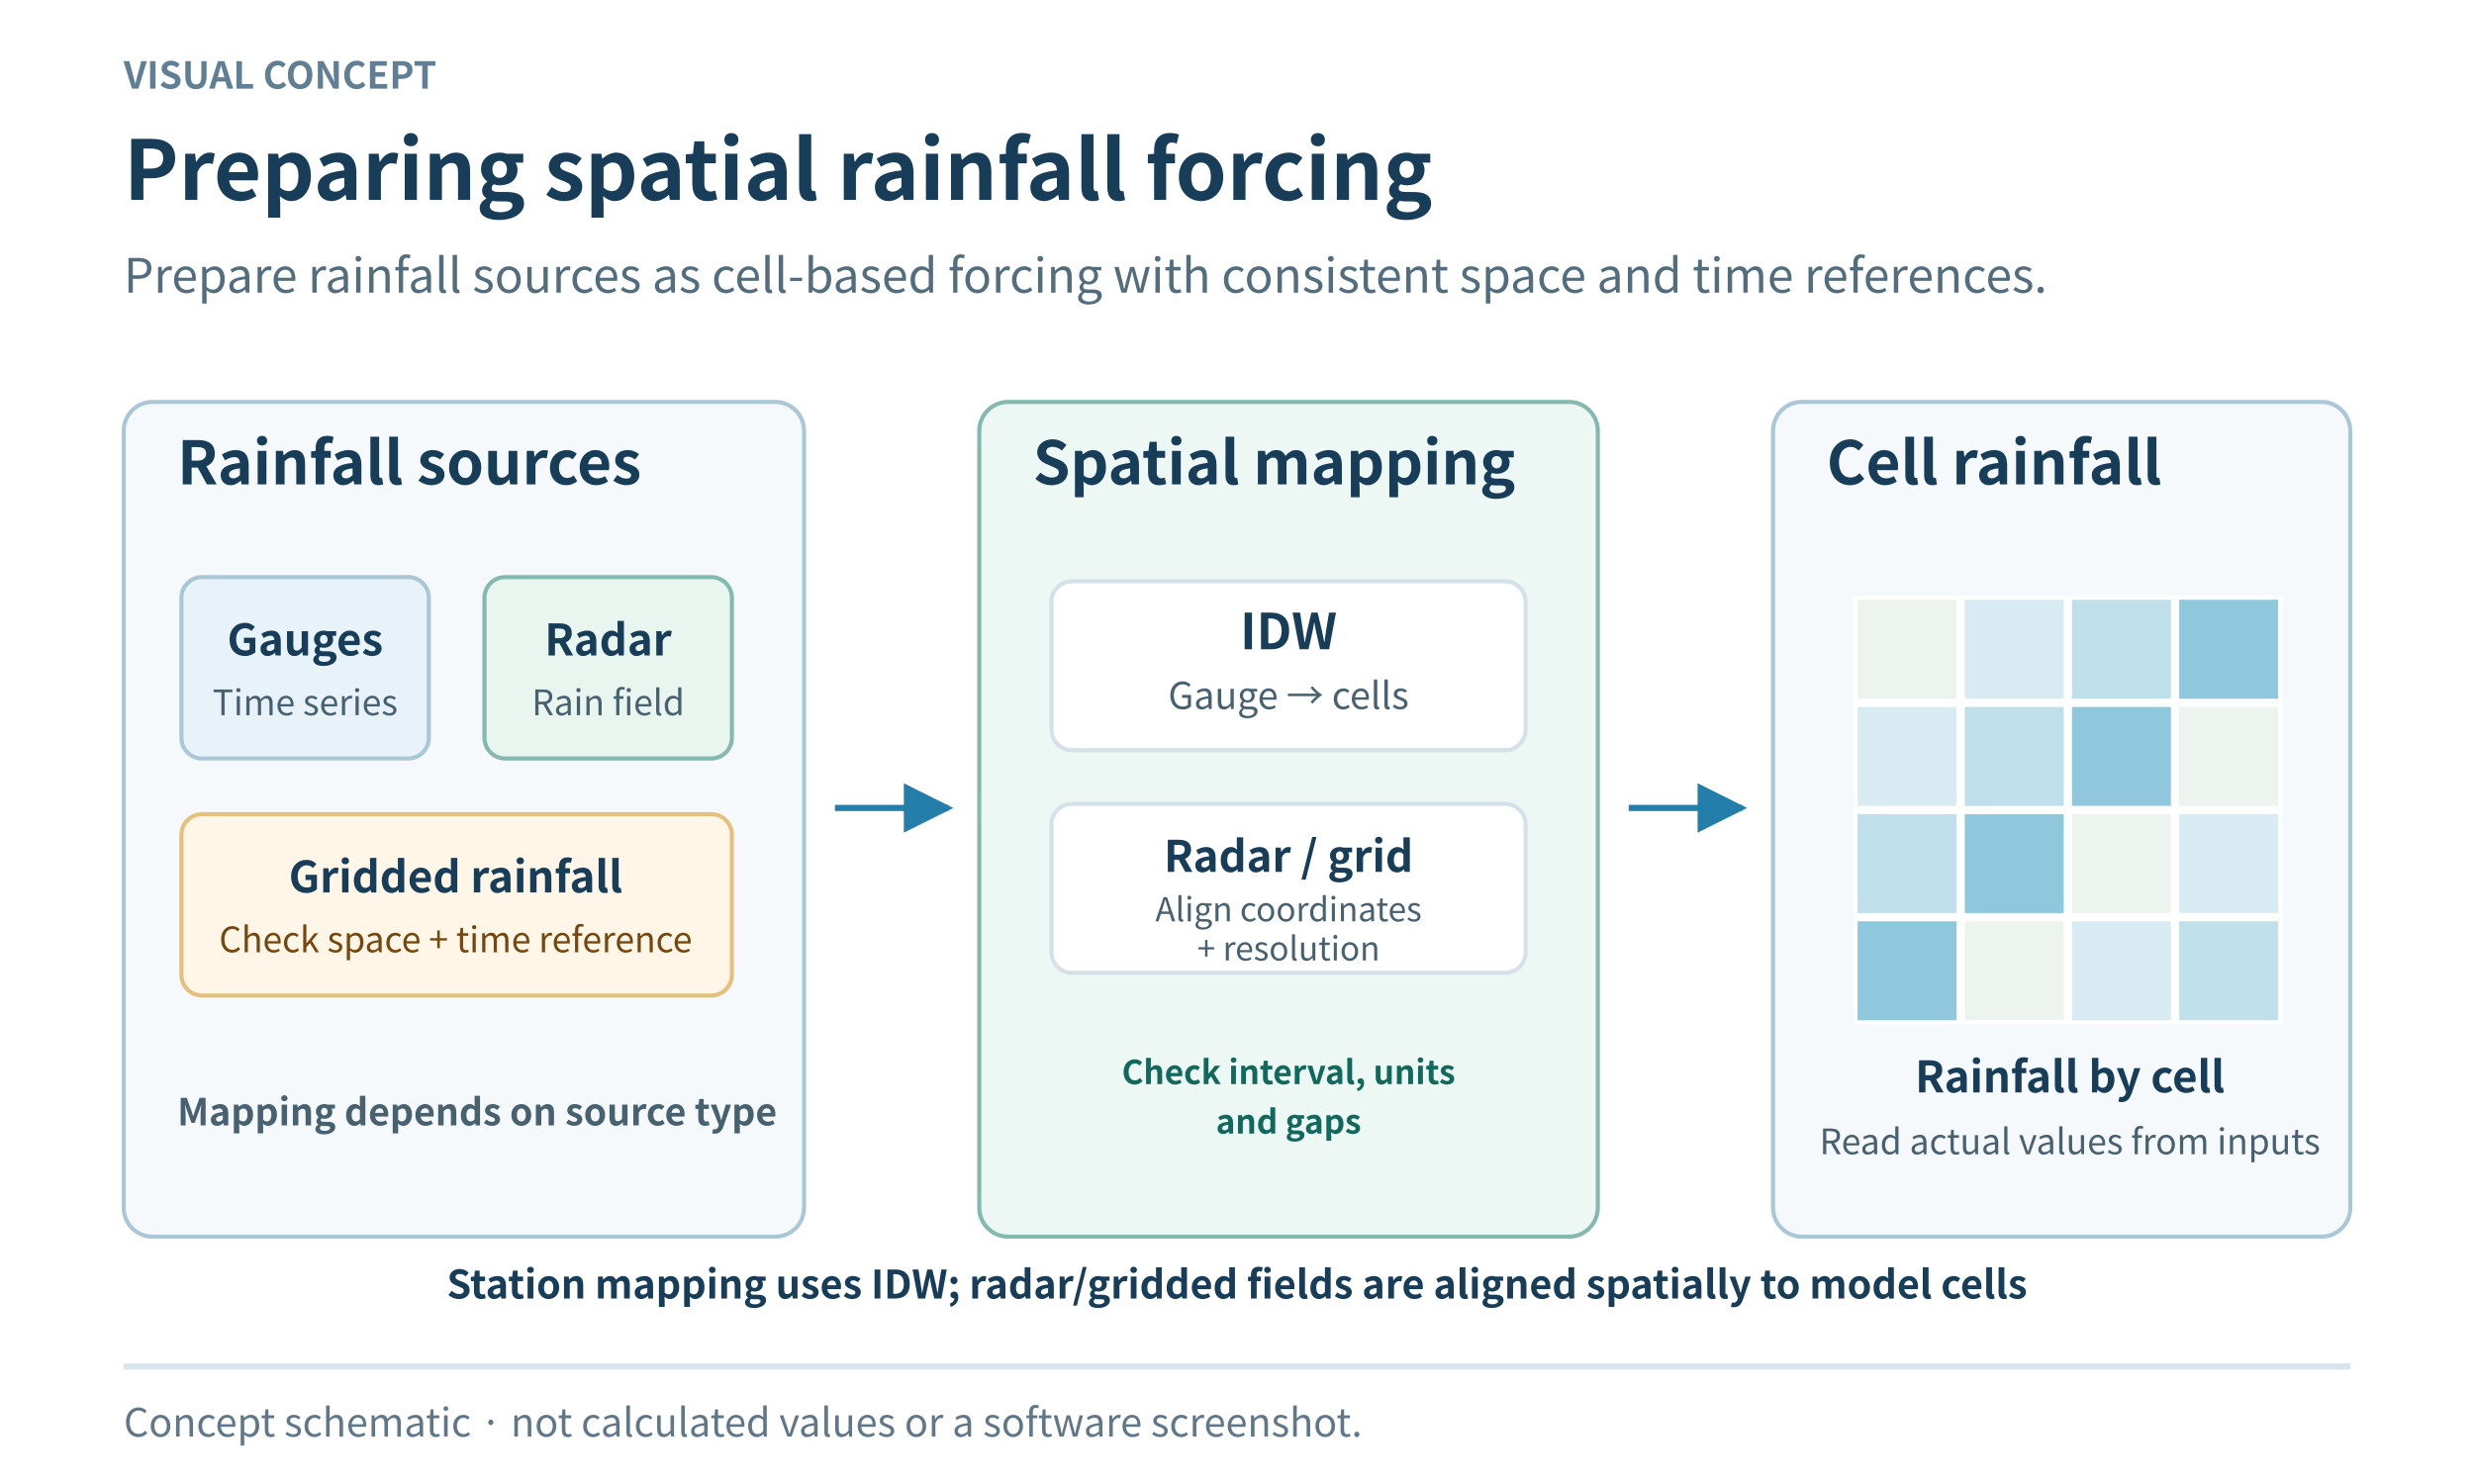
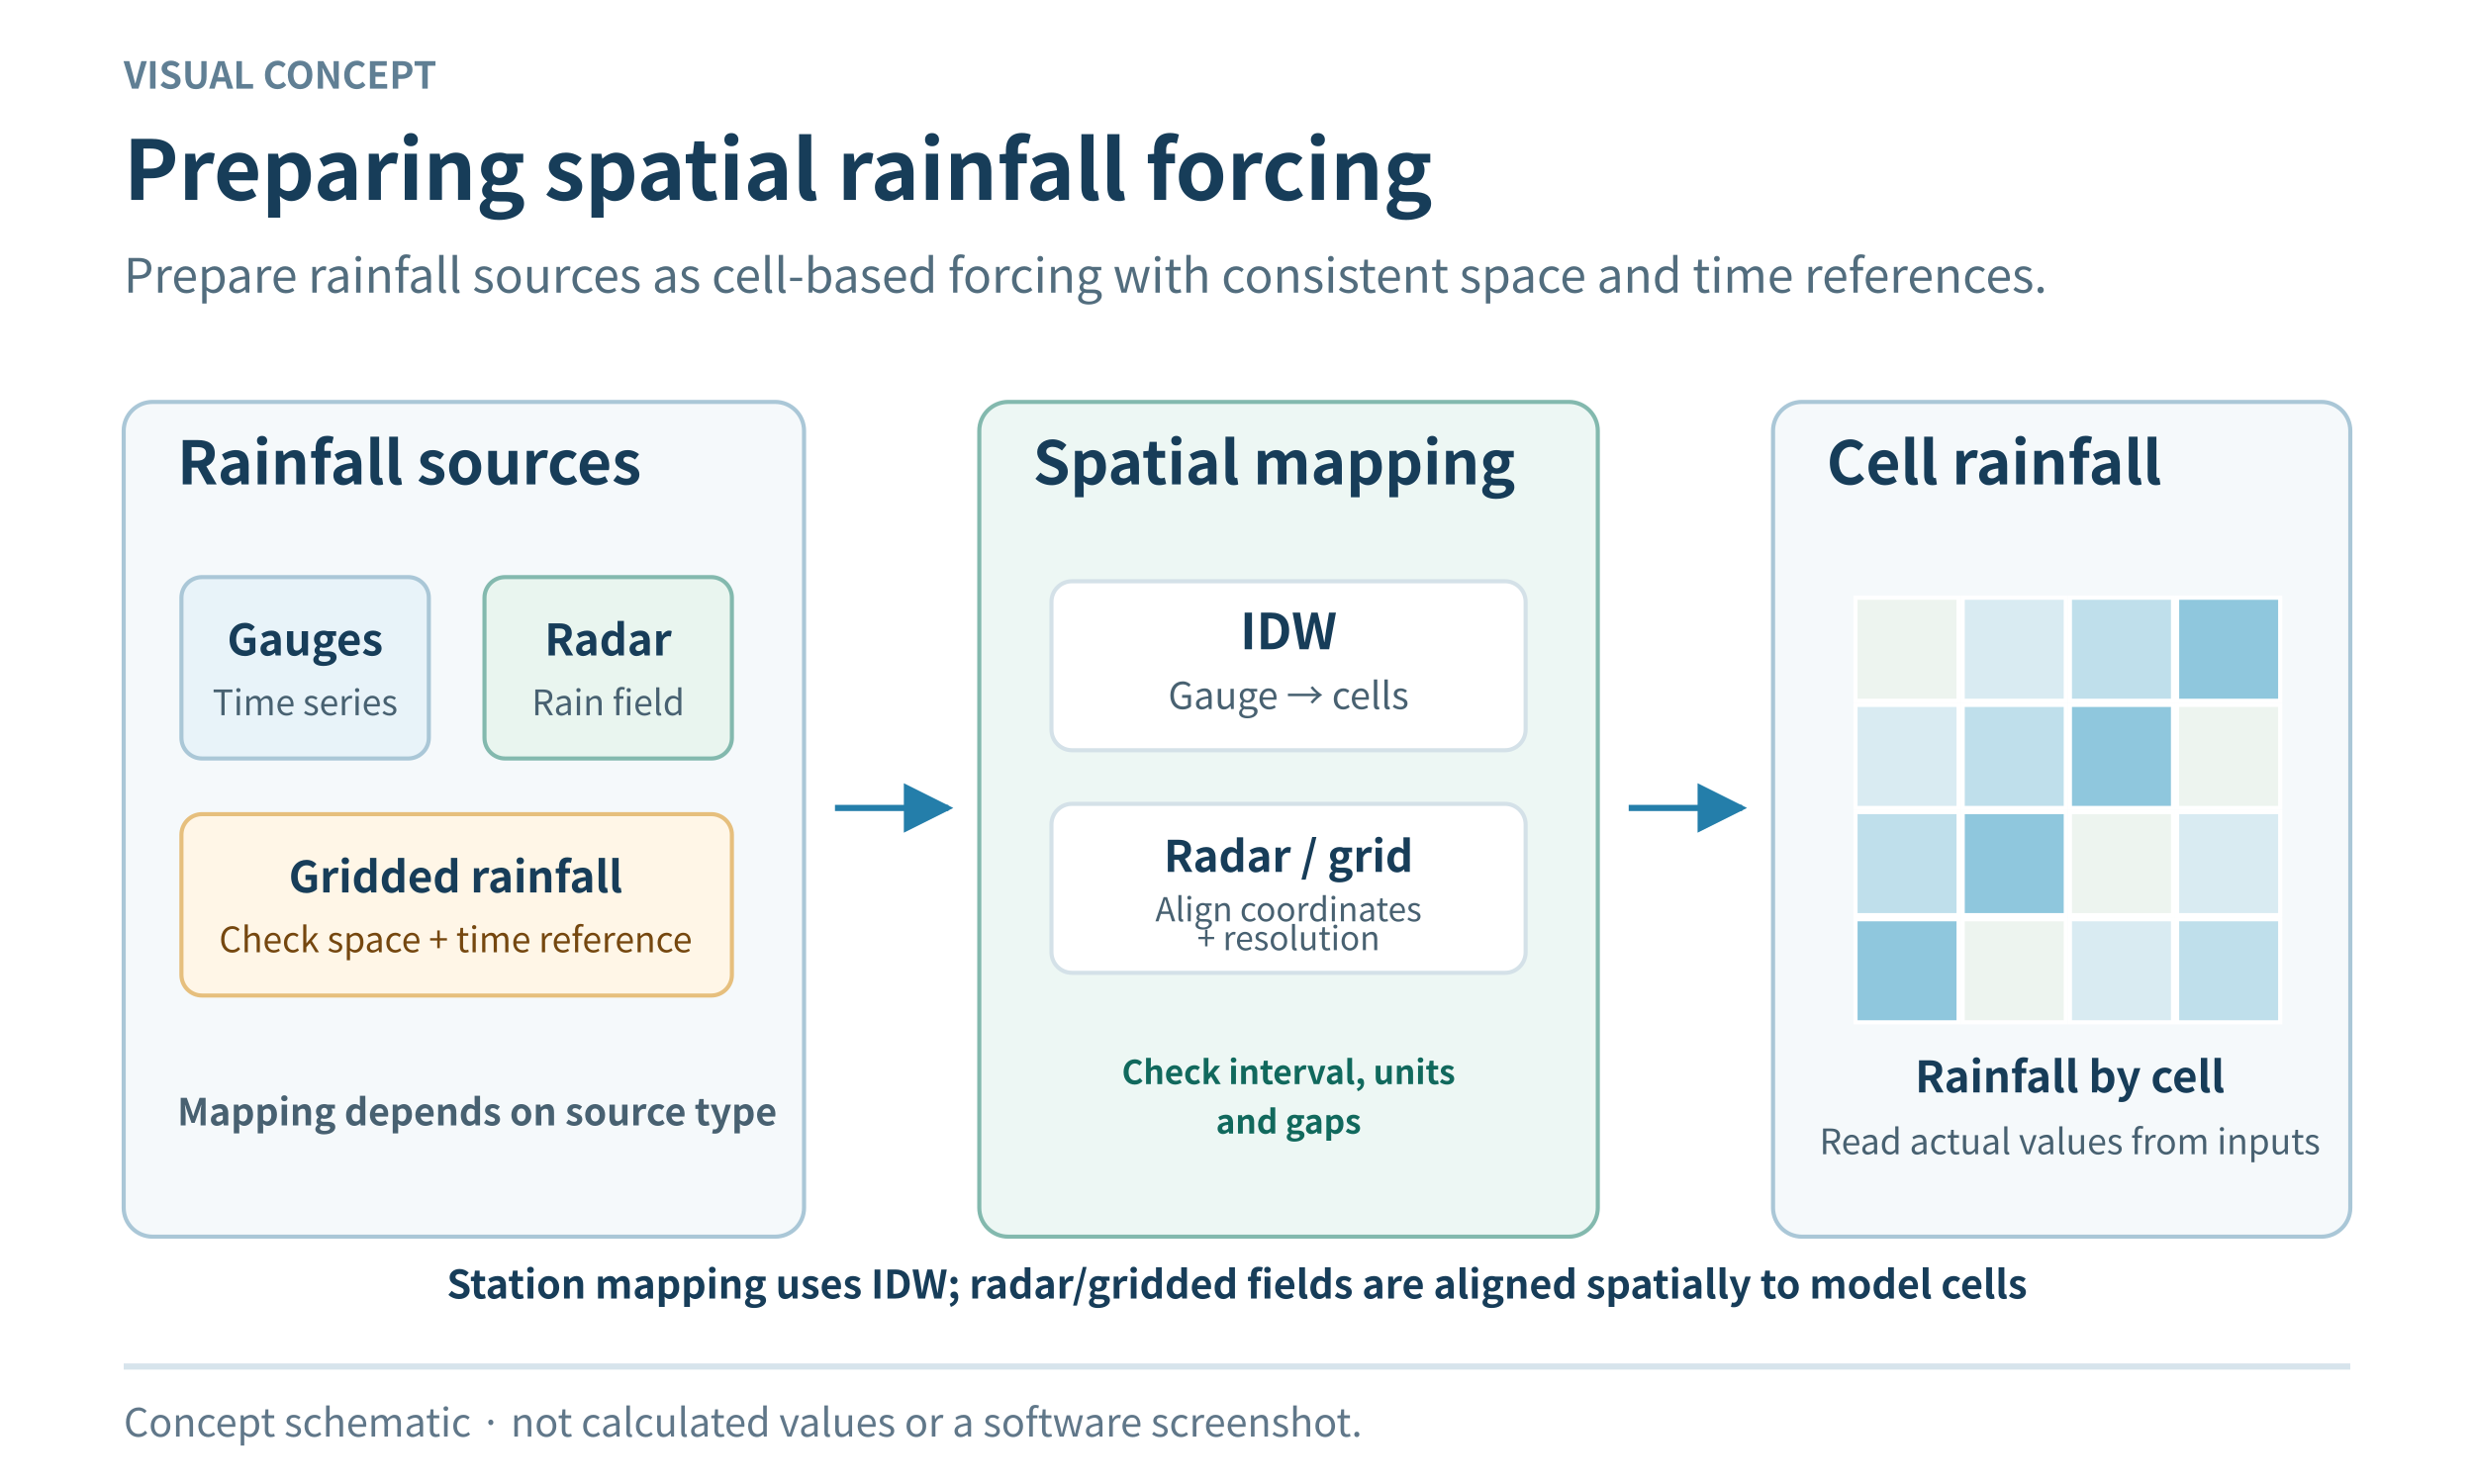
<svg xmlns="http://www.w3.org/2000/svg" width="1200" height="720" viewBox="0 0 1200 720" role="img" aria-labelledby="title desc">
  <defs>
    <marker id="arrow" viewBox="0 0 10 10" refX="9" refY="5" markerWidth="8" markerHeight="8" orient="auto-start-reverse">
      <path d="M0 0 10 5 0 10Z" fill="#247eaa" />
    </marker>
  </defs>
  <rect width="1200" height="720" fill="#fff" />
  <g font-family="Noto Sans CJK KR,Noto Sans KR,Malgun Gothic,Arial,sans-serif">
    <text x="60" y="43" font-size="18" font-weight="600" fill="#607f94">VISUAL CONCEPT</text>
    <text x="60" y="97" font-size="40" font-weight="700" fill="#173d59">Preparing spatial rainfall forcing</text>
    <text x="60" y="142" font-size="23" fill="#526d7e">Prepare rainfall sources as cell-based forcing with consistent space and time references.</text>
    <rect x="60" y="195" width="330" height="405" rx="14" fill="#f5f9fb" stroke="#aac7d7" stroke-width="2" />
    <text x="86" y="235" font-size="29" font-weight="700" fill="#173d59">Rainfall sources</text>
    <rect x="88" y="280" width="120" height="88" rx="10" fill="#e8f3f9" stroke="#aac7d7" stroke-width="2" />
    <text x="148" y="318" text-anchor="middle" font-size="21" font-weight="700" fill="#173d59">Gauges</text>
    <text x="148" y="347" text-anchor="middle" font-size="17" fill="#486171">Time series</text>
    <rect x="235" y="280" width="120" height="88" rx="10" fill="#e9f5ef" stroke="#83b9ae" stroke-width="2" />
    <text x="295" y="318" text-anchor="middle" font-size="21" font-weight="700" fill="#173d59">Radar</text>
    <text x="295" y="347" text-anchor="middle" font-size="17" fill="#486171">Rain field</text>
    <rect x="88" y="395" width="267" height="88" rx="10" fill="#fff6e7" stroke="#e6bf7d" stroke-width="2" />
    <text x="221" y="433" text-anchor="middle" font-size="21" font-weight="700" fill="#173d59">Gridded rainfall</text>
    <text x="221" y="462" text-anchor="middle" font-size="17" fill="#75470f">Check space + time reference</text>
    <text x="86" y="546" font-size="18" font-weight="600" fill="#486171">Mapping depends on source type</text>
    <line x1="405" y1="392" x2="460" y2="392" stroke="#247eaa" stroke-width="3" marker-end="url(#arrow)" />
    <rect x="475" y="195" width="300" height="405" rx="14" fill="#edf7f4" stroke="#83b9ae" stroke-width="2" />
    <text x="501" y="235" font-size="29" font-weight="700" fill="#173d59">Spatial mapping</text>
    <rect x="510" y="282" width="230" height="82" rx="10" fill="#fff" stroke="#d4e1e8" stroke-width="2" />
    <text x="625" y="315" text-anchor="middle" font-size="24" font-weight="700" fill="#173d59">IDW</text>
    <text x="625" y="344" text-anchor="middle" font-size="18" fill="#486171">Gauge → cells</text>
    <rect x="510" y="390" width="230" height="82" rx="10" fill="#fff" stroke="#d4e1e8" stroke-width="2" />
    <text x="625" y="423" text-anchor="middle" font-size="21" font-weight="700" fill="#173d59">Radar / grid</text>
    <text x="625" y="447" text-anchor="middle" font-size="16" fill="#486171">Align coordinates</text>
-     <text x="625" y="466" text-anchor="middle" font-size="16" fill="#486171">+ resolution</text>
+     <text x="625" y="461" text-anchor="middle" font-size="16" fill="#486171">+ resolution</text>
    <text x="625" y="526" text-anchor="middle" font-size="16" font-weight="600" fill="#11695d">Check interval, units</text>
    <text x="625" y="550" text-anchor="middle" font-size="16" font-weight="600" fill="#11695d">and gaps</text>
    <line x1="790" y1="392" x2="845" y2="392" stroke="#247eaa" stroke-width="3" marker-end="url(#arrow)" />
    <rect x="860" y="195" width="280" height="405" rx="14" fill="#f5f9fb" stroke="#aac7d7" stroke-width="2" />
    <text x="886" y="235" font-size="29" font-weight="700" fill="#173d59">Cell rainfall</text>
    <rect x="900" y="290" width="50" height="50" fill="#edf4ef" stroke="#fff" stroke-width="2" />
    <rect x="952" y="290" width="50" height="50" fill="#d9ebf2" stroke="#fff" stroke-width="2" />
    <rect x="1004" y="290" width="50" height="50" fill="#bfdfeb" stroke="#fff" stroke-width="2" />
    <rect x="1056" y="290" width="50" height="50" fill="#8fc7dd" stroke="#fff" stroke-width="2" />
    <rect x="900" y="342" width="50" height="50" fill="#d9ebf2" stroke="#fff" stroke-width="2" />
    <rect x="952" y="342" width="50" height="50" fill="#bfdfeb" stroke="#fff" stroke-width="2" />
    <rect x="1004" y="342" width="50" height="50" fill="#8fc7dd" stroke="#fff" stroke-width="2" />
    <rect x="1056" y="342" width="50" height="50" fill="#edf4ef" stroke="#fff" stroke-width="2" />
    <rect x="900" y="394" width="50" height="50" fill="#bfdfeb" stroke="#fff" stroke-width="2" />
    <rect x="952" y="394" width="50" height="50" fill="#8fc7dd" stroke="#fff" stroke-width="2" />
    <rect x="1004" y="394" width="50" height="50" fill="#edf4ef" stroke="#fff" stroke-width="2" />
    <rect x="1056" y="394" width="50" height="50" fill="#d9ebf2" stroke="#fff" stroke-width="2" />
    <rect x="900" y="446" width="50" height="50" fill="#8fc7dd" stroke="#fff" stroke-width="2" />
    <rect x="952" y="446" width="50" height="50" fill="#edf4ef" stroke="#fff" stroke-width="2" />
    <rect x="1004" y="446" width="50" height="50" fill="#d9ebf2" stroke="#fff" stroke-width="2" />
    <rect x="1056" y="446" width="50" height="50" fill="#bfdfeb" stroke="#fff" stroke-width="2" />
    <text x="1004" y="530" text-anchor="middle" font-size="21" font-weight="700" fill="#173d59">Rainfall by cell</text>
    <text x="1004" y="560" text-anchor="middle" font-size="17" fill="#486171">Read actual values from inputs</text>
    <text x="600" y="630" text-anchor="middle" font-size="19" font-weight="600" fill="#173d59">Station mapping uses IDW; radar/gridded fields are aligned spatially to model cells</text>
    <line x1="60" y1="663" x2="1140" y2="663" stroke="#d7e4ec" stroke-width="3" />
    <text x="60" y="697" font-size="19" fill="#607789">Concept schematic · not calculated values or a software screenshot.</text>
  </g>
</svg>
